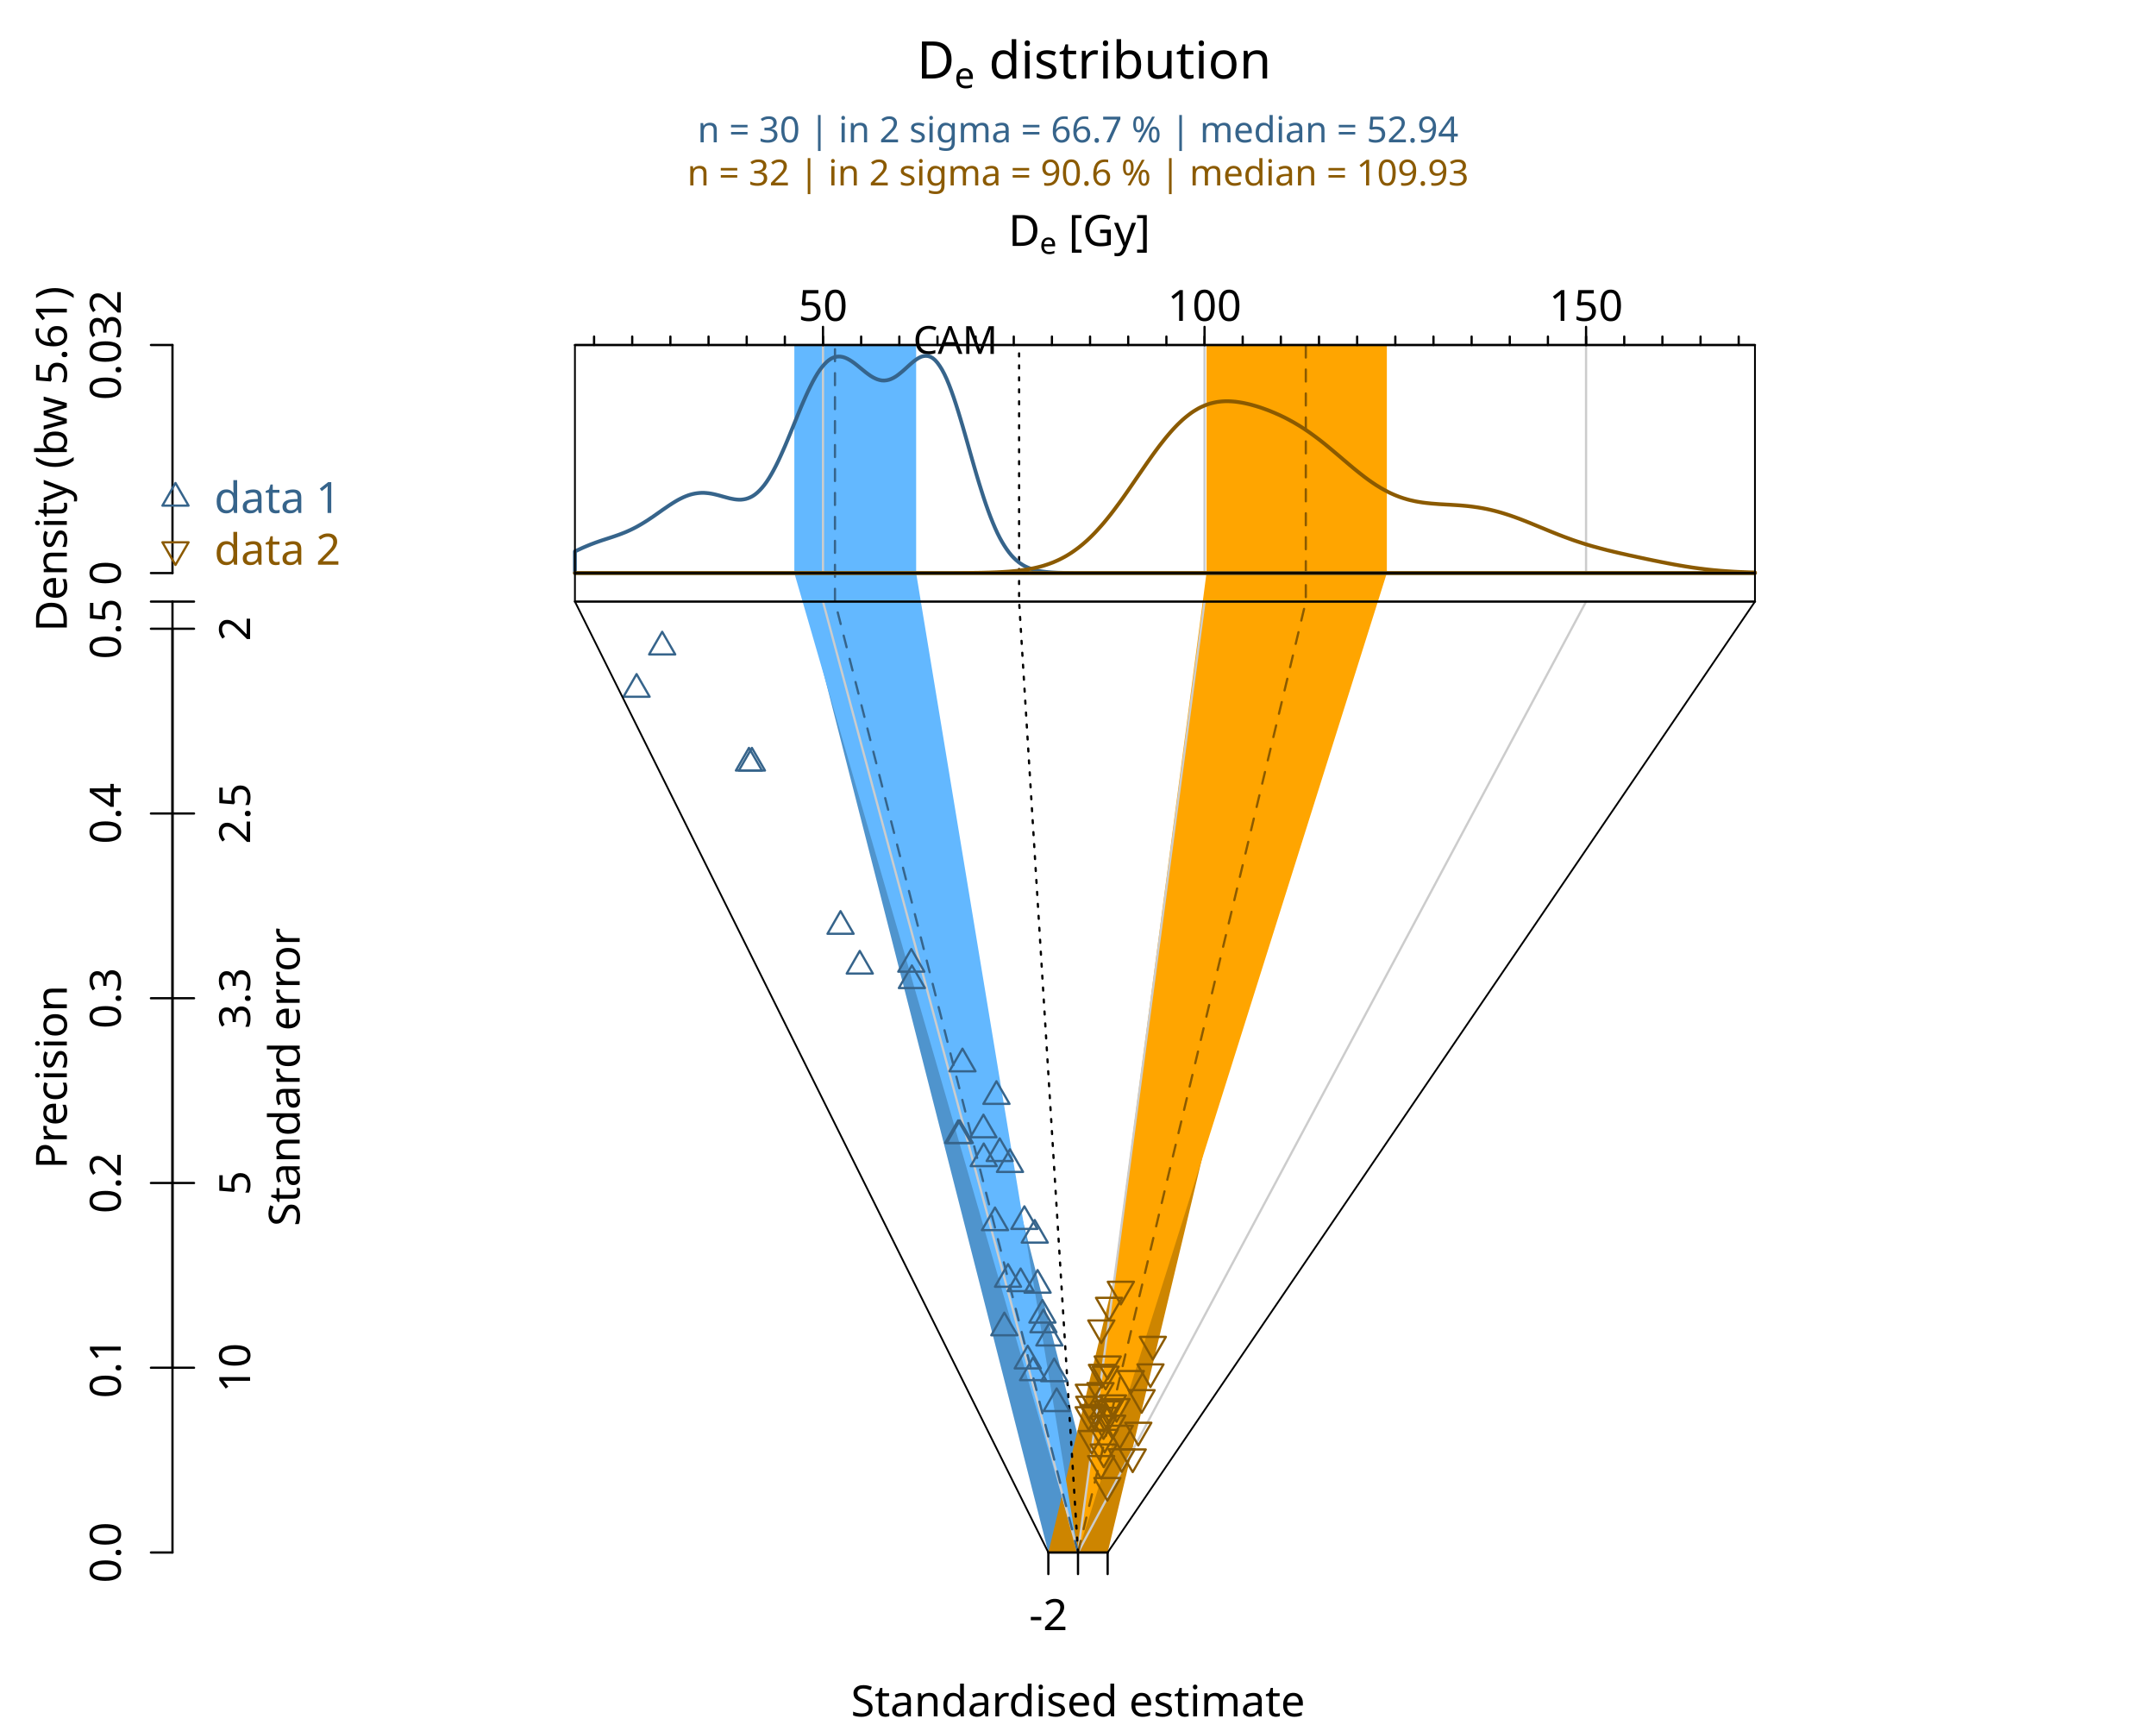
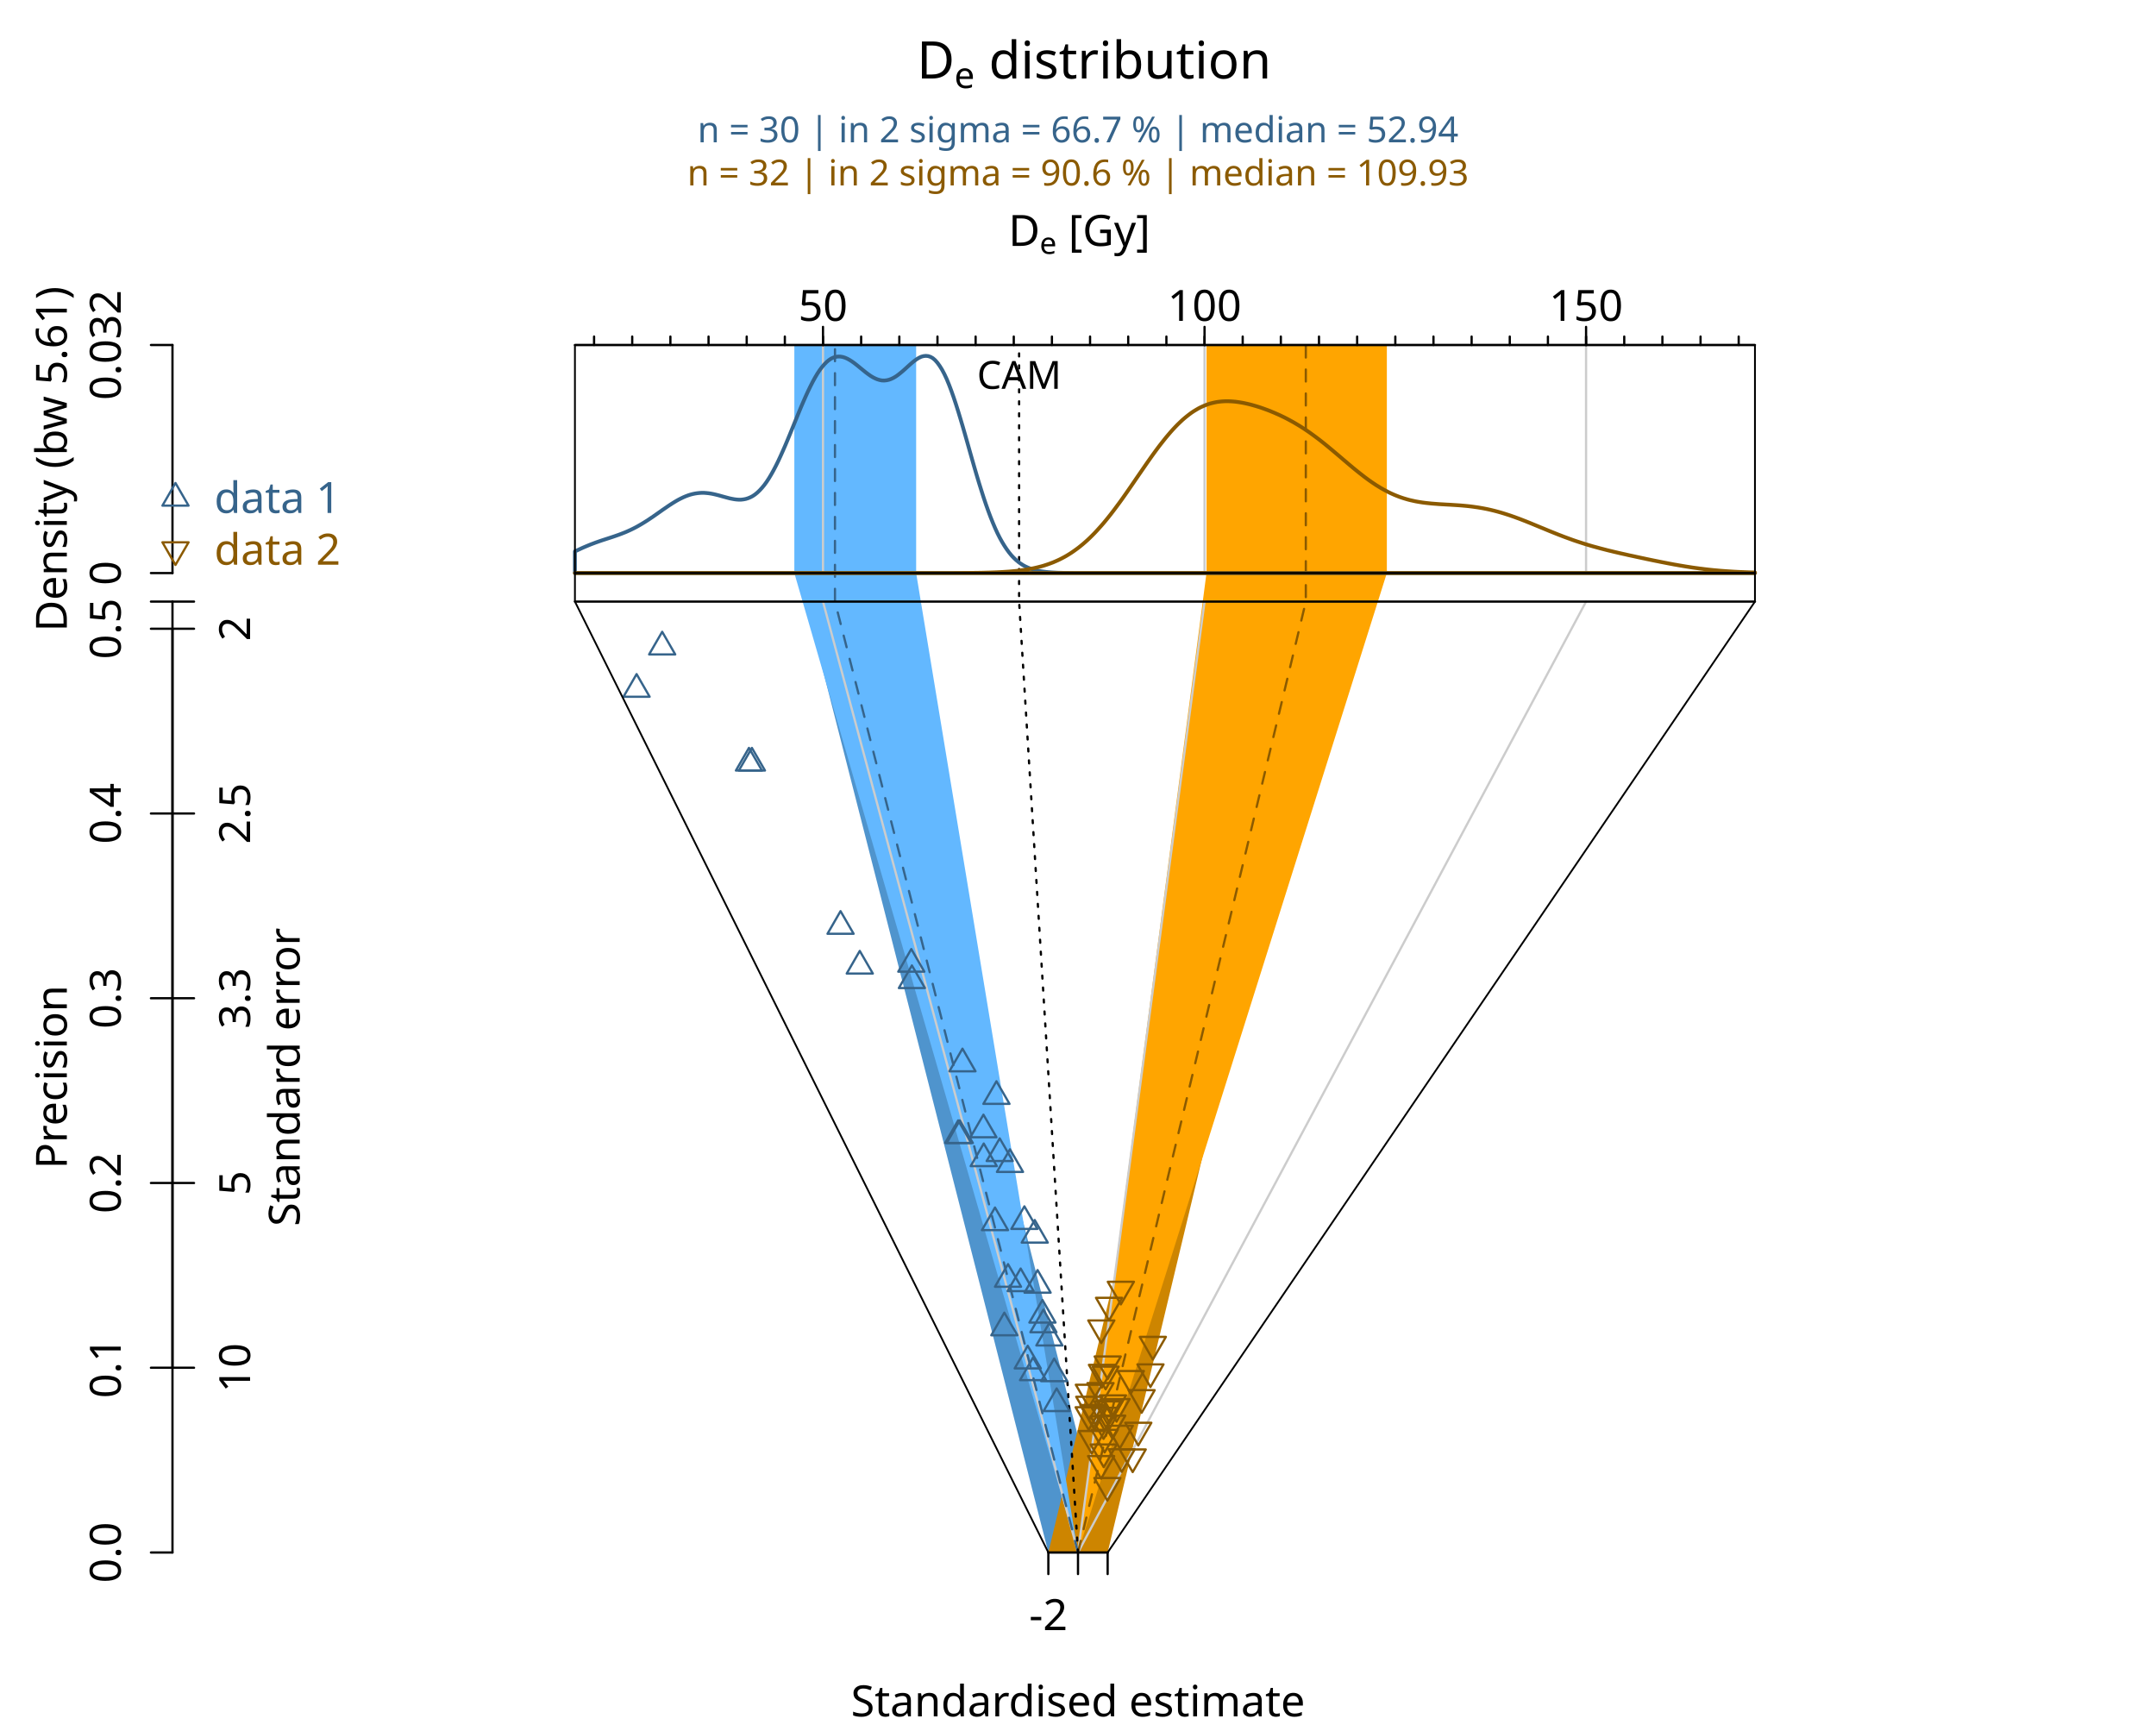
<svg xmlns="http://www.w3.org/2000/svg" class="svglite" data-engine-version="2.0" width="720.00pt" height="576.00pt" viewBox="0 0 720.00 576.00">
  <defs>
    <style type="text/css">
    .svglite line, .svglite polyline, .svglite polygon, .svglite path, .svglite rect, .svglite circle {
      fill: none;
      stroke: #000000;
      stroke-linecap: round;
      stroke-linejoin: round;
      stroke-miterlimit: 10.00;
    }
  </style>
  </defs>
  <rect width="100%" height="100%" style="stroke: none; fill: #FFFFFF;" />
  <defs>
    <clipPath id="cpMC4wMHw3MjAuMDB8MC4wMHw1NzYuMDA=">
      <rect x="0.00" y="0.00" width="720.00" height="576.00" />
    </clipPath>
  </defs>
  <g clip-path="url(#cpMC4wMHw3MjAuMDB8MC4wMHw1NzYuMDA=)">
    <text x="360.00" y="573.12" text-anchor="middle" style="font-size: 14.40px; font-family: sans;" textLength="143.30px" lengthAdjust="spacingAndGlyphs">Standardised estimate</text>
    <polygon points="350.10,518.40 369.90,518.40 292.61,216.00 272.81,216.00 " style="stroke-width: 0.75; stroke: none; fill: #4F94CD;" />
    <polygon points="350.10,518.40 369.90,518.40 442.36,216.00 422.56,216.00 " style="stroke-width: 0.75; stroke: none; fill: #CD8500;" />
    <polygon points="360.00,518.40 307.52,200.88 305.95,191.35 305.95,115.20 265.27,115.20 265.27,191.35 268.03,200.88 " style="stroke-width: 0.75; stroke: none; fill: #63B8FF;" />
    <polygon points="360.00,518.40 460.14,200.88 463.14,191.35 463.14,115.20 402.91,115.20 402.91,191.35 401.66,200.88 " style="stroke-width: 0.75; stroke: none; fill: #FFA500;" />
    <polyline points="360.00,518.40 274.84,200.88 " style="stroke-width: 0.75; stroke: #CCCCCC;" />
    <polyline points="274.84,191.35 274.84,115.20 " style="stroke-width: 0.75; stroke: #CCCCCC;" />
    <polyline points="360.00,518.40 402.26,200.88 " style="stroke-width: 0.75; stroke: #CCCCCC;" />
    <polyline points="402.26,191.35 402.26,115.20 " style="stroke-width: 0.75; stroke: #CCCCCC;" />
    <polyline points="360.00,518.40 529.67,200.88 " style="stroke-width: 0.75; stroke: #CCCCCC;" />
    <polyline points="529.67,191.35 529.67,115.20 " style="stroke-width: 0.75; stroke: #CCCCCC;" />
    <polyline points="360.00,518.40 278.84,200.88 278.84,191.35 278.84,115.20 " style="stroke-width: 0.75; stroke: #36648B; stroke-dasharray: 4.00,4.00;" />
    <polyline points="360.00,518.40 436.08,200.88 436.08,191.35 436.08,115.20 " style="stroke-width: 0.75; stroke: #8B5A00; stroke-dasharray: 4.00,4.00;" />
    <polyline points="360.00,518.40 340.33,200.88 340.33,115.20 " style="stroke-width: 0.75; stroke-dasharray: 1.00,3.00;" />
-     <text x="333.17" y="118.17" text-anchor="end" style="font-size: 12.96px; font-family: sans;" textLength="28.81px" lengthAdjust="spacingAndGlyphs">CAM</text>
+     <text x="340.37" y="129.83" text-anchor="middle" style="font-size: 12.96px; font-family: sans;" textLength="28.81px" lengthAdjust="spacingAndGlyphs">CAM</text>
    <text x="306.21" y="26.21" style="font-size: 17.28px; font-family: sans;" textLength="12.48px" lengthAdjust="spacingAndGlyphs">D</text>
    <text x="318.69" y="29.40" style="font-size: 12.10px; font-family: sans;" textLength="6.73px" lengthAdjust="spacingAndGlyphs">e</text>
    <text x="325.42" y="26.21" style="font-size: 17.28px; font-family: sans;" textLength="4.80px" lengthAdjust="spacingAndGlyphs"> </text>
    <text x="330.22" y="26.21" style="font-size: 17.28px; font-family: sans;" textLength="83.57px" lengthAdjust="spacingAndGlyphs">distribution</text>
    <line x1="57.60" y1="518.40" x2="57.60" y2="209.95" style="stroke-width: 0.75;" />
    <line x1="57.60" y1="518.40" x2="50.40" y2="518.40" style="stroke-width: 0.75;" />
    <line x1="57.60" y1="456.71" x2="50.40" y2="456.71" style="stroke-width: 0.75;" />
    <line x1="57.60" y1="395.02" x2="50.40" y2="395.02" style="stroke-width: 0.75;" />
    <line x1="57.60" y1="333.33" x2="50.40" y2="333.33" style="stroke-width: 0.75;" />
    <line x1="57.60" y1="271.64" x2="50.40" y2="271.64" style="stroke-width: 0.75;" />
    <line x1="57.60" y1="209.95" x2="50.40" y2="209.95" style="stroke-width: 0.75;" />
    <text transform="translate(40.32,518.40) rotate(-90)" text-anchor="middle" style="font-size: 14.40px; font-family: sans;" textLength="20.02px" lengthAdjust="spacingAndGlyphs">0.0</text>
    <text transform="translate(40.32,456.71) rotate(-90)" text-anchor="middle" style="font-size: 14.40px; font-family: sans;" textLength="20.02px" lengthAdjust="spacingAndGlyphs">0.1</text>
    <text transform="translate(40.32,395.02) rotate(-90)" text-anchor="middle" style="font-size: 14.40px; font-family: sans;" textLength="20.02px" lengthAdjust="spacingAndGlyphs">0.2</text>
    <text transform="translate(40.32,333.33) rotate(-90)" text-anchor="middle" style="font-size: 14.40px; font-family: sans;" textLength="20.02px" lengthAdjust="spacingAndGlyphs">0.3</text>
    <text transform="translate(40.32,271.64) rotate(-90)" text-anchor="middle" style="font-size: 14.40px; font-family: sans;" textLength="20.02px" lengthAdjust="spacingAndGlyphs">0.4</text>
    <text transform="translate(40.32,209.95) rotate(-90)" text-anchor="middle" style="font-size: 14.40px; font-family: sans;" textLength="20.02px" lengthAdjust="spacingAndGlyphs">0.5</text>
    <polyline points="57.60,209.95 57.60,200.88 " style="stroke-width: 0.75;" />
    <line x1="57.60" y1="200.88" x2="50.40" y2="200.88" style="stroke-width: 0.75;" />
    <line x1="57.60" y1="200.88" x2="64.80" y2="200.88" style="stroke-width: 0.75;" />
    <text transform="translate(22.32,359.64) rotate(-90)" text-anchor="middle" style="font-size: 14.40px; font-family: sans;" textLength="59.24px" lengthAdjust="spacingAndGlyphs">Precision</text>
    <text transform="translate(100.08,359.64) rotate(-90)" text-anchor="middle" style="font-size: 14.40px; font-family: sans;" textLength="92.85px" lengthAdjust="spacingAndGlyphs">Standard error</text>
    <line x1="57.60" y1="456.71" x2="57.60" y2="209.95" style="stroke-width: 0.75;" />
    <line x1="57.60" y1="456.71" x2="64.80" y2="456.71" style="stroke-width: 0.75;" />
    <line x1="57.60" y1="395.02" x2="64.80" y2="395.02" style="stroke-width: 0.75;" />
    <line x1="57.60" y1="333.33" x2="64.80" y2="333.33" style="stroke-width: 0.75;" />
    <line x1="57.60" y1="271.64" x2="64.80" y2="271.64" style="stroke-width: 0.75;" />
    <line x1="57.60" y1="209.95" x2="64.80" y2="209.95" style="stroke-width: 0.75;" />
    <text transform="translate(83.52,456.71) rotate(-90)" text-anchor="middle" style="font-size: 14.40px; font-family: sans;" textLength="16.02px" lengthAdjust="spacingAndGlyphs">10</text>
    <text transform="translate(83.52,395.02) rotate(-90)" text-anchor="middle" style="font-size: 14.40px; font-family: sans;" textLength="8.01px" lengthAdjust="spacingAndGlyphs">5</text>
    <text transform="translate(83.52,333.33) rotate(-90)" text-anchor="middle" style="font-size: 14.40px; font-family: sans;" textLength="20.02px" lengthAdjust="spacingAndGlyphs">3.3</text>
    <text transform="translate(83.52,271.64) rotate(-90)" text-anchor="middle" style="font-size: 14.40px; font-family: sans;" textLength="20.02px" lengthAdjust="spacingAndGlyphs">2.5</text>
    <text transform="translate(83.52,209.95) rotate(-90)" text-anchor="middle" style="font-size: 14.40px; font-family: sans;" textLength="8.01px" lengthAdjust="spacingAndGlyphs">2</text>
    <line x1="350.10" y1="518.40" x2="369.90" y2="518.40" style="stroke-width: 0.75;" />
    <line x1="350.10" y1="518.40" x2="350.10" y2="525.60" style="stroke-width: 0.75;" />
    <line x1="360.00" y1="518.40" x2="360.00" y2="525.60" style="stroke-width: 0.75;" />
    <line x1="369.90" y1="518.40" x2="369.90" y2="525.60" style="stroke-width: 0.75;" />
    <text x="350.10" y="544.32" text-anchor="middle" style="font-size: 14.40px; font-family: sans;" textLength="12.80px" lengthAdjust="spacingAndGlyphs">-2</text>
    <polyline points="198.39,115.20 198.39,112.38 " style="stroke-width: 0.75;" />
    <polyline points="211.13,115.20 211.13,112.38 " style="stroke-width: 0.75;" />
    <polyline points="223.88,115.20 223.88,112.38 " style="stroke-width: 0.75;" />
    <polyline points="236.62,115.20 236.62,112.38 " style="stroke-width: 0.75;" />
    <polyline points="249.36,115.20 249.36,112.38 " style="stroke-width: 0.75;" />
    <polyline points="262.10,115.20 262.10,112.38 " style="stroke-width: 0.75;" />
    <polyline points="274.84,115.20 274.84,112.38 " style="stroke-width: 0.75;" />
    <polyline points="287.58,115.20 287.58,112.38 " style="stroke-width: 0.75;" />
    <polyline points="300.33,115.20 300.33,112.38 " style="stroke-width: 0.75;" />
    <polyline points="313.07,115.20 313.07,112.38 " style="stroke-width: 0.75;" />
    <polyline points="325.81,115.20 325.81,112.38 " style="stroke-width: 0.75;" />
    <polyline points="338.55,115.20 338.55,112.38 " style="stroke-width: 0.75;" />
    <polyline points="351.29,115.20 351.29,112.38 " style="stroke-width: 0.75;" />
    <polyline points="364.03,115.20 364.03,112.38 " style="stroke-width: 0.75;" />
    <polyline points="376.77,115.20 376.77,112.38 " style="stroke-width: 0.75;" />
    <polyline points="389.52,115.20 389.52,112.38 " style="stroke-width: 0.75;" />
    <polyline points="402.26,115.20 402.26,112.38 " style="stroke-width: 0.75;" />
    <polyline points="415.00,115.20 415.00,112.38 " style="stroke-width: 0.75;" />
    <polyline points="427.74,115.20 427.74,112.38 " style="stroke-width: 0.75;" />
    <polyline points="440.48,115.20 440.48,112.38 " style="stroke-width: 0.75;" />
    <polyline points="453.22,115.20 453.22,112.38 " style="stroke-width: 0.75;" />
    <polyline points="465.97,115.20 465.97,112.38 " style="stroke-width: 0.75;" />
    <polyline points="478.71,115.20 478.71,112.38 " style="stroke-width: 0.75;" />
    <polyline points="491.45,115.20 491.45,112.38 " style="stroke-width: 0.75;" />
    <polyline points="504.19,115.20 504.19,112.38 " style="stroke-width: 0.75;" />
    <polyline points="516.93,115.20 516.93,112.38 " style="stroke-width: 0.75;" />
    <polyline points="529.67,115.20 529.67,112.38 " style="stroke-width: 0.75;" />
    <polyline points="542.42,115.20 542.42,112.38 " style="stroke-width: 0.75;" />
    <polyline points="555.16,115.20 555.16,112.38 " style="stroke-width: 0.75;" />
    <polyline points="567.90,115.20 567.90,112.38 " style="stroke-width: 0.75;" />
    <polyline points="580.64,115.20 580.64,112.38 " style="stroke-width: 0.75;" />
    <polyline points="274.84,115.20 274.84,109.15 " style="stroke-width: 0.75;" />
    <polyline points="402.26,115.20 402.26,109.15 " style="stroke-width: 0.75;" />
    <polyline points="529.67,115.20 529.67,109.15 " style="stroke-width: 0.75;" />
    <polyline points="192.00,200.88 586.07,200.88 " style="stroke-width: 0.75;" />
    <polyline points="192.00,115.20 586.07,115.20 " style="stroke-width: 0.75;" />
    <text x="274.84" y="107.14" text-anchor="middle" style="font-size: 14.40px; font-family: sans;" textLength="16.02px" lengthAdjust="spacingAndGlyphs">50</text>
    <text x="402.26" y="107.14" text-anchor="middle" style="font-size: 14.40px; font-family: sans;" textLength="24.03px" lengthAdjust="spacingAndGlyphs">100</text>
    <text x="529.67" y="107.14" text-anchor="middle" style="font-size: 14.40px; font-family: sans;" textLength="24.03px" lengthAdjust="spacingAndGlyphs">150</text>
    <text x="336.79" y="82.11" style="font-size: 14.40px; font-family: sans;" textLength="10.40px" lengthAdjust="spacingAndGlyphs">D</text>
    <text x="347.19" y="84.78" style="font-size: 10.08px; font-family: sans;" textLength="5.61px" lengthAdjust="spacingAndGlyphs">e</text>
    <text x="352.80" y="82.11" style="font-size: 14.40px; font-family: sans;" textLength="4.00px" lengthAdjust="spacingAndGlyphs"> </text>
    <text x="356.80" y="82.11" style="font-size: 14.40px; font-family: sans;" textLength="26.41px" lengthAdjust="spacingAndGlyphs">[Gy]</text>
    <polygon points="212.59,225.09 216.95,232.65 208.22,232.65 " style="stroke-width: 0.75; stroke: #36648B; fill: none;" />
    <polygon points="221.14,210.96 225.50,218.52 216.77,218.52 " style="stroke-width: 0.75; stroke: #36648B; fill: none;" />
    <polygon points="250.11,249.73 254.47,257.29 245.75,257.29 " style="stroke-width: 0.75; stroke: #36648B; fill: none;" />
    <polygon points="251.10,249.73 255.47,257.29 246.74,257.29 " style="stroke-width: 0.75; stroke: #36648B; fill: none;" />
    <polygon points="280.70,304.24 285.07,311.80 276.34,311.80 " style="stroke-width: 0.75; stroke: #36648B; fill: none;" />
    <polygon points="287.12,317.52 291.49,325.08 282.76,325.08 " style="stroke-width: 0.75; stroke: #36648B; fill: none;" />
    <polygon points="335.40,438.31 339.77,445.87 331.04,445.87 " style="stroke-width: 0.75; stroke: #36648B; fill: none;" />
    <polygon points="304.53,322.37 308.89,329.93 300.17,329.93 " style="stroke-width: 0.75; stroke: #36648B; fill: none;" />
    <polygon points="319.98,374.11 324.34,381.67 315.62,381.67 " style="stroke-width: 0.75; stroke: #36648B; fill: none;" />
    <polygon points="320.53,374.11 324.89,381.67 316.17,381.67 " style="stroke-width: 0.75; stroke: #36648B; fill: none;" />
    <polygon points="304.33,316.90 308.69,324.46 299.97,324.46 " style="stroke-width: 0.75; stroke: #36648B; fill: none;" />
    <polygon points="343.21,449.37 347.58,456.93 338.85,456.93 " style="stroke-width: 0.75; stroke: #36648B; fill: none;" />
    <polygon points="336.63,422.10 340.99,429.66 332.27,429.66 " style="stroke-width: 0.75; stroke: #36648B; fill: none;" />
    <polygon points="332.28,403.20 336.64,410.76 327.91,410.76 " style="stroke-width: 0.75; stroke: #36648B; fill: none;" />
    <polygon points="344.99,453.29 349.35,460.85 340.63,460.85 " style="stroke-width: 0.75; stroke: #36648B; fill: none;" />
    <polygon points="328.52,381.83 332.89,389.38 324.16,389.38 " style="stroke-width: 0.75; stroke: #36648B; fill: none;" />
    <polygon points="321.42,350.16 325.78,357.72 317.05,357.72 " style="stroke-width: 0.75; stroke: #36648B; fill: none;" />
    <polygon points="328.42,372.20 332.78,379.75 324.05,379.75 " style="stroke-width: 0.75; stroke: #36648B; fill: none;" />
    <polygon points="340.85,423.57 345.21,431.12 336.48,431.12 " style="stroke-width: 0.75; stroke: #36648B; fill: none;" />
    <polygon points="333.86,380.12 338.22,387.68 329.49,387.68 " style="stroke-width: 0.75; stroke: #36648B; fill: none;" />
    <polygon points="332.77,361.04 337.13,368.60 328.40,368.60 " style="stroke-width: 0.75; stroke: #36648B; fill: none;" />
    <polygon points="337.29,383.76 341.65,391.32 332.92,391.32 " style="stroke-width: 0.75; stroke: #36648B; fill: none;" />
    <polygon points="342.10,402.81 346.46,410.36 337.73,410.36 " style="stroke-width: 0.75; stroke: #36648B; fill: none;" />
    <polygon points="348.45,437.30 352.81,444.85 344.09,444.85 " style="stroke-width: 0.75; stroke: #36648B; fill: none;" />
    <polygon points="346.50,424.09 350.87,431.64 342.14,431.64 " style="stroke-width: 0.75; stroke: #36648B; fill: none;" />
    <polygon points="348.13,434.07 352.49,441.63 343.76,441.63 " style="stroke-width: 0.75; stroke: #36648B; fill: none;" />
    <polygon points="352.87,463.61 357.24,471.17 348.51,471.17 " style="stroke-width: 0.75; stroke: #36648B; fill: none;" />
    <polygon points="345.55,407.37 349.91,414.92 341.19,414.92 " style="stroke-width: 0.75; stroke: #36648B; fill: none;" />
    <polygon points="350.44,441.71 354.81,449.27 346.08,449.27 " style="stroke-width: 0.75; stroke: #36648B; fill: none;" />
    <polygon points="352.05,453.64 356.42,461.20 347.69,461.20 " style="stroke-width: 0.75; stroke: #36648B; fill: none;" />
    <polygon points="363.64,469.94 368.00,462.38 359.27,462.38 " style="stroke-width: 0.75; stroke: #8B5A00; fill: none;" />
    <polygon points="363.77,473.96 368.13,466.40 359.40,466.40 " style="stroke-width: 0.75; stroke: #8B5A00; fill: none;" />
    <polygon points="363.57,477.46 367.93,469.90 359.20,469.90 " style="stroke-width: 0.75; stroke: #8B5A00; fill: none;" />
    <polygon points="367.78,448.47 372.15,440.91 363.42,440.91 " style="stroke-width: 0.75; stroke: #8B5A00; fill: none;" />
    <polygon points="365.15,476.73 369.51,469.17 360.78,469.17 " style="stroke-width: 0.75; stroke: #8B5A00; fill: none;" />
    <polygon points="365.53,477.32 369.90,469.76 361.17,469.76 " style="stroke-width: 0.75; stroke: #8B5A00; fill: none;" />
    <polygon points="364.60,485.38 368.96,477.83 360.24,477.83 " style="stroke-width: 0.75; stroke: #8B5A00; fill: none;" />
    <polygon points="370.37,440.91 374.73,433.35 366.01,433.35 " style="stroke-width: 0.75; stroke: #8B5A00; fill: none;" />
    <polygon points="368.00,463.29 372.37,455.74 363.64,455.74 " style="stroke-width: 0.75; stroke: #8B5A00; fill: none;" />
    <polygon points="367.52,469.39 371.88,461.83 363.15,461.83 " style="stroke-width: 0.75; stroke: #8B5A00; fill: none;" />
    <polygon points="369.22,463.90 373.58,456.34 364.86,456.34 " style="stroke-width: 0.75; stroke: #8B5A00; fill: none;" />
    <polygon points="369.92,460.50 374.28,452.94 365.55,452.94 " style="stroke-width: 0.75; stroke: #8B5A00; fill: none;" />
    <polygon points="374.31,435.56 378.68,428.00 369.95,428.00 " style="stroke-width: 0.75; stroke: #8B5A00; fill: none;" />
    <polygon points="368.93,477.63 373.30,470.08 364.57,470.08 " style="stroke-width: 0.75; stroke: #8B5A00; fill: none;" />
    <polygon points="368.53,480.46 372.89,472.90 364.17,472.90 " style="stroke-width: 0.75; stroke: #8B5A00; fill: none;" />
    <polygon points="369.85,475.51 374.22,467.95 365.49,467.95 " style="stroke-width: 0.75; stroke: #8B5A00; fill: none;" />
    <polygon points="370.61,475.21 374.98,467.66 366.25,467.66 " style="stroke-width: 0.75; stroke: #8B5A00; fill: none;" />
    <polygon points="368.90,484.98 373.27,477.43 364.54,477.43 " style="stroke-width: 0.75; stroke: #8B5A00; fill: none;" />
    <polygon points="371.68,473.49 376.04,465.93 367.32,465.93 " style="stroke-width: 0.75; stroke: #8B5A00; fill: none;" />
    <polygon points="368.58,489.90 372.95,482.34 364.22,482.34 " style="stroke-width: 0.75; stroke: #8B5A00; fill: none;" />
    <polygon points="367.72,493.76 372.08,486.20 363.36,486.20 " style="stroke-width: 0.75; stroke: #8B5A00; fill: none;" />
    <polygon points="372.89,474.72 377.25,467.16 368.52,467.16 " style="stroke-width: 0.75; stroke: #8B5A00; fill: none;" />
    <polygon points="371.43,480.26 375.79,472.70 367.06,472.70 " style="stroke-width: 0.75; stroke: #8B5A00; fill: none;" />
    <polygon points="377.64,465.36 382.00,457.80 373.27,457.80 " style="stroke-width: 0.75; stroke: #8B5A00; fill: none;" />
    <polygon points="373.96,483.63 378.32,476.07 369.59,476.07 " style="stroke-width: 0.75; stroke: #8B5A00; fill: none;" />
    <polygon points="384.99,453.96 389.35,446.40 380.63,446.40 " style="stroke-width: 0.75; stroke: #8B5A00; fill: none;" />
    <polygon points="384.20,463.14 388.56,455.58 379.83,455.58 " style="stroke-width: 0.75; stroke: #8B5A00; fill: none;" />
    <polygon points="381.25,471.75 385.61,464.19 376.89,464.19 " style="stroke-width: 0.75; stroke: #8B5A00; fill: none;" />
    <polygon points="369.81,501.09 374.17,493.53 365.45,493.53 " style="stroke-width: 0.75; stroke: #8B5A00; fill: none;" />
    <polygon points="374.61,491.48 378.97,483.93 370.24,483.93 " style="stroke-width: 0.75; stroke: #8B5A00; fill: none;" />
    <polygon points="380.13,482.64 384.50,475.08 375.77,475.08 " style="stroke-width: 0.75; stroke: #8B5A00; fill: none;" />
    <polygon points="378.26,491.55 382.63,483.99 373.90,483.99 " style="stroke-width: 0.75; stroke: #8B5A00; fill: none;" />
    <polygon points="192.00,191.35 192.00,184.13 192.77,183.76 193.54,183.40 194.31,183.04 195.08,182.70 195.86,182.37 196.63,182.05 197.40,181.74 198.17,181.45 198.94,181.16 199.71,180.89 200.48,180.62 201.25,180.36 202.03,180.11 202.80,179.86 203.57,179.61 204.34,179.36 205.11,179.10 205.88,178.83 206.65,178.56 207.42,178.27 208.19,177.97 208.97,177.66 209.74,177.32 210.51,176.97 211.28,176.60 212.05,176.21 212.82,175.80 213.59,175.36 214.36,174.91 215.13,174.44 215.91,173.95 216.68,173.45 217.45,172.93 218.22,172.41 218.99,171.87 219.76,171.33 220.53,170.79 221.30,170.24 222.08,169.71 222.85,169.18 223.62,168.66 224.39,168.16 225.16,167.68 225.93,167.22 226.70,166.79 227.47,166.40 228.24,166.03 229.02,165.70 229.79,165.41 230.56,165.16 231.33,164.96 232.10,164.80 232.87,164.68 233.64,164.60 234.41,164.56 235.19,164.57 235.96,164.63 236.73,164.71 237.50,164.83 238.27,164.98 239.04,165.16 239.81,165.35 240.58,165.56 241.35,165.78 242.13,165.99 242.90,166.20 243.67,166.40 244.44,166.56 245.21,166.70 245.98,166.80 246.75,166.85 247.52,166.84 248.30,166.75 249.07,166.60 249.84,166.36 250.61,166.04 251.38,165.63 252.15,165.11 252.92,164.48 253.69,163.74 254.46,162.90 255.24,161.96 256.01,160.90 256.78,159.72 257.55,158.43 258.32,157.05 259.09,155.58 259.86,154.02 260.63,152.37 261.40,150.65 262.18,148.87 262.95,147.05 263.72,145.19 264.49,143.30 265.26,141.40 266.03,139.51 266.80,137.63 267.57,135.78 268.35,133.97 269.12,132.22 269.89,130.55 270.66,128.96 271.43,127.45 272.20,126.05 272.97,124.75 273.74,123.59 274.51,122.56 275.29,121.65 276.06,120.87 276.83,120.23 277.60,119.72 278.37,119.37 279.14,119.15 279.91,119.05 280.68,119.07 281.46,119.20 282.23,119.45 283.00,119.79 283.77,120.22 284.54,120.71 285.31,121.26 286.08,121.86 286.85,122.49 287.62,123.12 288.40,123.75 289.17,124.37 289.94,124.95 290.71,125.49 291.48,125.96 292.25,126.35 293.02,126.67 293.79,126.90 294.57,127.05 295.34,127.06 296.11,126.98 296.88,126.80 297.65,126.52 298.42,126.15 299.19,125.69 299.96,125.14 300.73,124.53 301.51,123.88 302.28,123.19 303.05,122.49 303.82,121.79 304.59,121.12 305.36,120.50 306.13,119.94 306.90,119.47 307.67,119.11 308.45,118.90 309.22,118.83 309.99,118.91 310.76,119.17 311.53,119.61 312.30,120.27 313.07,121.15 313.84,122.22 314.62,123.48 315.39,124.94 316.16,126.59 316.93,128.46 317.70,130.49 318.47,132.67 319.24,134.99 320.01,137.42 320.78,139.96 321.56,142.59 322.33,145.26 323.10,147.97 323.87,150.69 324.64,153.41 325.41,156.09 326.18,158.72 326.95,161.28 327.73,163.77 328.50,166.18 329.27,168.47 330.04,170.63 330.81,172.68 331.58,174.60 332.35,176.40 333.12,178.08 333.89,179.60 334.67,181.00 335.44,182.27 336.21,183.43 336.98,184.48 337.75,185.42 338.52,186.24 339.29,186.97 340.06,187.62 340.84,188.19 341.61,188.69 342.38,189.11 343.15,189.47 343.92,189.79 344.69,190.06 345.46,190.29 346.23,190.48 347.00,190.64 347.78,190.77 348.55,190.88 349.32,190.98 350.09,191.05 350.86,191.11 351.63,191.16 352.40,191.20 353.17,191.24 353.94,191.26 354.72,191.28 355.49,191.30 356.26,191.31 357.03,191.32 357.80,191.33 358.57,191.34 359.34,191.34 360.11,191.34 360.89,191.35 361.66,191.35 362.43,191.35 363.20,191.35 363.97,191.35 364.74,191.35 365.51,191.35 366.28,191.35 367.05,191.35 367.83,191.35 368.60,191.35 369.37,191.35 370.14,191.35 370.91,191.35 371.68,191.35 372.45,191.35 373.22,191.35 374.00,191.35 374.77,191.35 375.54,191.35 376.31,191.35 377.08,191.35 377.85,191.35 378.62,191.35 379.39,191.35 380.16,191.35 380.94,191.35 381.71,191.35 382.48,191.35 383.25,191.35 384.02,191.35 384.79,191.35 385.56,191.35 386.33,191.35 387.10,191.35 387.88,191.35 388.65,191.35 389.42,191.35 390.19,191.35 390.96,191.35 391.73,191.35 392.50,191.35 393.27,191.35 394.05,191.35 394.82,191.35 395.59,191.35 396.36,191.35 397.13,191.35 397.90,191.35 398.67,191.35 399.44,191.35 400.21,191.35 400.99,191.35 401.76,191.35 402.53,191.35 403.30,191.35 404.07,191.35 404.84,191.35 405.61,191.35 406.38,191.35 407.16,191.35 407.93,191.35 408.70,191.35 409.47,191.35 410.24,191.35 411.01,191.35 411.78,191.35 412.55,191.35 413.32,191.35 414.10,191.35 414.87,191.35 415.64,191.35 416.41,191.35 417.18,191.35 417.95,191.35 418.72,191.35 419.49,191.35 420.27,191.35 421.04,191.35 421.81,191.35 422.58,191.35 423.35,191.35 424.12,191.35 424.89,191.35 425.66,191.35 426.43,191.35 427.21,191.35 427.98,191.35 428.75,191.35 429.52,191.35 430.29,191.35 431.06,191.35 431.83,191.35 432.60,191.35 433.37,191.35 434.15,191.35 434.92,191.35 435.69,191.35 436.46,191.35 437.23,191.35 438.00,191.35 438.77,191.35 439.54,191.35 440.32,191.35 441.09,191.35 441.86,191.35 442.63,191.35 443.40,191.35 444.17,191.35 444.94,191.35 445.71,191.35 446.48,191.35 447.26,191.35 448.03,191.35 448.80,191.35 449.57,191.35 450.34,191.35 451.11,191.35 451.88,191.35 452.65,191.35 453.43,191.35 454.20,191.35 454.97,191.35 455.74,191.35 456.51,191.35 457.28,191.35 458.05,191.35 458.82,191.35 459.59,191.35 460.37,191.35 461.14,191.35 461.91,191.35 462.68,191.35 463.45,191.35 464.22,191.35 464.99,191.35 465.76,191.35 466.54,191.35 467.31,191.35 468.08,191.35 468.85,191.35 469.62,191.35 470.39,191.35 471.16,191.35 471.93,191.35 472.70,191.35 473.48,191.35 474.25,191.35 475.02,191.35 475.79,191.35 476.56,191.35 477.33,191.35 478.10,191.35 478.87,191.35 479.64,191.35 480.42,191.35 481.19,191.35 481.96,191.35 482.73,191.35 483.50,191.35 484.27,191.35 485.04,191.35 485.81,191.35 486.59,191.35 487.36,191.35 488.13,191.35 488.90,191.35 489.67,191.35 490.44,191.35 491.21,191.35 491.98,191.35 492.75,191.35 493.53,191.35 494.30,191.35 495.07,191.35 495.84,191.35 496.61,191.35 497.38,191.35 498.15,191.35 498.92,191.35 499.70,191.35 500.47,191.35 501.24,191.35 502.01,191.35 502.78,191.35 503.55,191.35 504.32,191.35 505.09,191.35 505.86,191.35 506.64,191.35 507.41,191.35 508.18,191.35 508.95,191.35 509.72,191.35 510.49,191.35 511.26,191.35 512.03,191.35 512.80,191.35 513.58,191.35 514.35,191.35 515.12,191.35 515.89,191.35 516.66,191.35 517.43,191.35 518.20,191.35 518.97,191.35 519.75,191.35 520.52,191.35 521.29,191.35 522.06,191.35 522.83,191.35 523.60,191.35 524.37,191.35 525.14,191.35 525.91,191.35 526.69,191.35 527.46,191.35 528.23,191.35 529.00,191.35 529.77,191.35 530.54,191.35 531.31,191.35 532.08,191.35 532.86,191.35 533.63,191.35 534.40,191.35 535.17,191.35 535.94,191.35 536.71,191.35 537.48,191.35 538.25,191.35 539.02,191.35 539.80,191.35 540.57,191.35 541.34,191.35 542.11,191.35 542.88,191.35 543.65,191.35 544.42,191.35 545.19,191.35 545.97,191.35 546.74,191.35 547.51,191.35 548.28,191.35 549.05,191.35 549.82,191.35 550.59,191.35 551.36,191.35 552.13,191.35 552.91,191.35 553.68,191.35 554.45,191.35 555.22,191.35 555.99,191.35 556.76,191.35 557.53,191.35 558.30,191.35 559.07,191.35 559.85,191.35 560.62,191.35 561.39,191.35 562.16,191.35 562.93,191.35 563.70,191.35 564.47,191.35 565.24,191.35 566.02,191.35 566.79,191.35 567.56,191.35 568.33,191.35 569.10,191.35 569.87,191.35 570.64,191.35 571.41,191.35 572.18,191.35 572.96,191.35 573.73,191.35 574.50,191.35 575.27,191.35 576.04,191.35 576.81,191.35 577.58,191.35 578.35,191.35 579.13,191.35 579.90,191.35 580.67,191.35 581.44,191.35 582.21,191.35 582.98,191.35 583.75,191.35 584.52,191.35 585.29,191.35 586.07,191.35 586.07,191.35 " style="stroke-width: 1.27; stroke: #36648B; fill: none;" />
    <polygon points="192.00,191.35 192.00,191.35 192.77,191.35 193.54,191.35 194.31,191.35 195.08,191.35 195.86,191.35 196.63,191.35 197.40,191.35 198.17,191.35 198.94,191.35 199.71,191.35 200.48,191.35 201.25,191.35 202.03,191.35 202.80,191.35 203.57,191.35 204.34,191.35 205.11,191.35 205.88,191.35 206.65,191.35 207.42,191.35 208.19,191.35 208.97,191.35 209.74,191.35 210.51,191.35 211.28,191.35 212.05,191.35 212.82,191.35 213.59,191.35 214.36,191.35 215.13,191.35 215.91,191.35 216.68,191.35 217.45,191.35 218.22,191.35 218.99,191.35 219.76,191.35 220.53,191.35 221.30,191.35 222.08,191.35 222.85,191.35 223.62,191.35 224.39,191.35 225.16,191.35 225.93,191.35 226.70,191.35 227.47,191.35 228.24,191.35 229.02,191.35 229.79,191.35 230.56,191.35 231.33,191.35 232.10,191.35 232.87,191.35 233.64,191.35 234.41,191.35 235.19,191.35 235.96,191.35 236.73,191.35 237.50,191.35 238.27,191.35 239.04,191.35 239.81,191.35 240.58,191.35 241.35,191.35 242.13,191.35 242.90,191.35 243.67,191.35 244.44,191.35 245.21,191.35 245.98,191.35 246.75,191.35 247.52,191.35 248.30,191.35 249.07,191.35 249.84,191.35 250.61,191.35 251.38,191.35 252.15,191.35 252.92,191.35 253.69,191.35 254.46,191.35 255.24,191.35 256.01,191.35 256.78,191.35 257.55,191.35 258.32,191.35 259.09,191.35 259.86,191.35 260.63,191.35 261.40,191.35 262.18,191.35 262.95,191.35 263.72,191.35 264.49,191.35 265.26,191.35 266.03,191.35 266.80,191.35 267.57,191.35 268.35,191.35 269.12,191.35 269.89,191.35 270.66,191.35 271.43,191.35 272.20,191.35 272.97,191.35 273.74,191.35 274.51,191.35 275.29,191.35 276.06,191.35 276.83,191.35 277.60,191.35 278.37,191.35 279.14,191.35 279.91,191.35 280.68,191.35 281.46,191.35 282.23,191.35 283.00,191.35 283.77,191.35 284.54,191.35 285.31,191.35 286.08,191.35 286.85,191.35 287.62,191.35 288.40,191.35 289.17,191.35 289.94,191.35 290.71,191.35 291.48,191.35 292.25,191.35 293.02,191.35 293.79,191.35 294.57,191.35 295.34,191.35 296.11,191.35 296.88,191.35 297.65,191.35 298.42,191.35 299.19,191.35 299.96,191.35 300.73,191.35 301.51,191.35 302.28,191.35 303.05,191.35 303.82,191.35 304.59,191.35 305.36,191.35 306.13,191.35 306.90,191.35 307.67,191.35 308.45,191.35 309.22,191.35 309.99,191.35 310.76,191.35 311.53,191.35 312.30,191.35 313.07,191.35 313.84,191.35 314.62,191.35 315.39,191.34 316.16,191.34 316.93,191.34 317.70,191.34 318.47,191.34 319.24,191.33 320.01,191.33 320.78,191.33 321.56,191.32 322.33,191.31 323.10,191.31 323.87,191.30 324.64,191.29 325.41,191.28 326.18,191.27 326.95,191.26 327.73,191.25 328.50,191.23 329.27,191.21 330.04,191.19 330.81,191.17 331.58,191.14 332.35,191.11 333.12,191.08 333.89,191.04 334.67,191.00 335.44,190.95 336.21,190.90 336.98,190.85 337.75,190.78 338.52,190.71 339.29,190.64 340.06,190.55 340.84,190.45 341.61,190.35 342.38,190.24 343.15,190.11 343.92,189.98 344.69,189.83 345.46,189.67 346.23,189.49 347.00,189.30 347.78,189.10 348.55,188.88 349.32,188.63 350.09,188.37 350.86,188.09 351.63,187.80 352.40,187.47 353.17,187.13 353.94,186.77 354.72,186.37 355.49,185.96 356.26,185.52 357.03,185.05 357.80,184.56 358.57,184.03 359.34,183.48 360.11,182.91 360.89,182.29 361.66,181.66 362.43,180.99 363.20,180.30 363.97,179.57 364.74,178.81 365.51,178.03 366.28,177.21 367.05,176.36 367.83,175.49 368.60,174.60 369.37,173.67 370.14,172.72 370.91,171.75 371.68,170.75 372.45,169.73 373.22,168.69 374.00,167.64 374.77,166.57 375.54,165.48 376.31,164.38 377.08,163.27 377.85,162.15 378.62,161.03 379.39,159.90 380.16,158.78 380.94,157.65 381.71,156.53 382.48,155.41 383.25,154.30 384.02,153.21 384.79,152.12 385.56,151.06 386.33,150.01 387.10,148.98 387.88,147.98 388.65,147.00 389.42,146.04 390.19,145.13 390.96,144.23 391.73,143.37 392.50,142.55 393.27,141.76 394.05,141.01 394.82,140.28 395.59,139.61 396.36,138.98 397.13,138.38 397.90,137.81 398.67,137.30 399.44,136.83 400.21,136.38 400.99,135.98 401.76,135.63 402.53,135.31 403.30,135.02 404.07,134.77 404.84,134.57 405.61,134.39 406.38,134.24 407.16,134.13 407.93,134.05 408.70,134.00 409.47,133.97 410.24,133.98 411.01,134.01 411.78,134.06 412.55,134.13 413.32,134.23 414.10,134.35 414.87,134.48 415.64,134.63 416.41,134.80 417.18,134.98 417.95,135.18 418.72,135.40 419.49,135.62 420.27,135.86 421.04,136.11 421.81,136.38 422.58,136.66 423.35,136.94 424.12,137.24 424.89,137.56 425.66,137.88 426.43,138.22 427.21,138.56 427.98,138.93 428.75,139.30 429.52,139.69 430.29,140.09 431.06,140.51 431.83,140.93 432.60,141.38 433.37,141.84 434.15,142.31 434.92,142.80 435.69,143.30 436.46,143.82 437.23,144.35 438.00,144.90 438.77,145.46 439.54,146.03 440.32,146.62 441.09,147.21 441.86,147.82 442.63,148.44 443.40,149.07 444.17,149.71 444.94,150.35 445.71,151.00 446.48,151.65 447.26,152.31 448.03,152.97 448.80,153.63 449.57,154.28 450.34,154.94 451.11,155.58 451.88,156.23 452.65,156.86 453.43,157.49 454.20,158.10 454.97,158.70 455.74,159.30 456.51,159.87 457.28,160.43 458.05,160.97 458.82,161.49 459.59,162.00 460.37,162.48 461.14,162.95 461.91,163.39 462.68,163.81 463.45,164.21 464.22,164.60 464.99,164.95 465.76,165.29 466.54,165.60 467.31,165.90 468.08,166.17 468.85,166.42 469.62,166.65 470.39,166.87 471.16,167.06 471.93,167.23 472.70,167.40 473.48,167.54 474.25,167.67 475.02,167.79 475.79,167.89 476.56,167.98 477.33,168.06 478.10,168.14 478.87,168.20 479.64,168.26 480.42,168.32 481.19,168.37 481.96,168.41 482.73,168.46 483.50,168.50 484.27,168.54 485.04,168.59 485.81,168.64 486.59,168.69 487.36,168.74 488.13,168.80 488.90,168.87 489.67,168.94 490.44,169.02 491.21,169.11 491.98,169.21 492.75,169.32 493.53,169.43 494.30,169.56 495.07,169.69 495.84,169.84 496.61,169.99 497.38,170.16 498.15,170.34 498.92,170.53 499.70,170.73 500.47,170.94 501.24,171.16 502.01,171.39 502.78,171.63 503.55,171.88 504.32,172.13 505.09,172.40 505.86,172.67 506.64,172.96 507.41,173.24 508.18,173.54 508.95,173.84 509.72,174.14 510.49,174.45 511.26,174.76 512.03,175.08 512.80,175.40 513.58,175.72 514.35,176.04 515.12,176.35 515.89,176.67 516.66,176.99 517.43,177.31 518.20,177.62 518.97,177.93 519.75,178.24 520.52,178.55 521.29,178.84 522.06,179.14 522.83,179.43 523.60,179.71 524.37,179.99 525.14,180.27 525.91,180.54 526.69,180.80 527.46,181.05 528.23,181.30 529.00,181.55 529.77,181.79 530.54,182.02 531.31,182.25 532.08,182.47 532.86,182.68 533.63,182.89 534.40,183.10 535.17,183.30 535.94,183.50 536.71,183.70 537.48,183.89 538.25,184.07 539.02,184.26 539.80,184.44 540.57,184.62 541.34,184.80 542.11,184.97 542.88,185.14 543.65,185.32 544.42,185.49 545.19,185.65 545.97,185.82 546.74,185.99 547.51,186.15 548.28,186.32 549.05,186.48 549.82,186.65 550.59,186.81 551.36,186.97 552.13,187.13 552.91,187.29 553.68,187.44 554.45,187.60 555.22,187.75 555.99,187.90 556.76,188.05 557.53,188.20 558.30,188.34 559.07,188.49 559.85,188.62 560.62,188.76 561.39,188.89 562.16,189.02 562.93,189.15 563.70,189.27 564.47,189.39 565.24,189.51 566.02,189.62 566.79,189.72 567.56,189.83 568.33,189.92 569.10,190.02 569.87,190.11 570.64,190.20 571.41,190.28 572.18,190.36 572.96,190.43 573.73,190.50 574.50,190.57 575.27,190.63 576.04,190.69 576.81,190.74 577.58,190.79 578.35,190.84 579.13,190.89 579.90,190.93 580.67,190.97 581.44,191.00 582.21,191.03 582.98,191.06 583.75,191.09 584.52,191.12 585.29,191.14 586.07,191.16 586.07,191.35 " style="stroke-width: 1.27; stroke: #8B5A00; fill: none;" />
    <line x1="57.60" y1="191.35" x2="57.60" y2="115.20" style="stroke-width: 0.75;" />
    <line x1="57.60" y1="191.35" x2="50.40" y2="191.35" style="stroke-width: 0.75;" />
    <line x1="57.60" y1="115.20" x2="50.40" y2="115.20" style="stroke-width: 0.75;" />
    <text transform="translate(40.32,191.35) rotate(-90)" text-anchor="middle" style="font-size: 14.40px; font-family: sans;" textLength="8.01px" lengthAdjust="spacingAndGlyphs">0</text>
    <text transform="translate(40.32,115.20) rotate(-90)" text-anchor="middle" style="font-size: 14.40px; font-family: sans;" textLength="36.04px" lengthAdjust="spacingAndGlyphs">0.032</text>
    <text transform="translate(22.32,153.28) rotate(-90)" text-anchor="middle" style="font-size: 14.40px; font-family: sans;" textLength="112.06px" lengthAdjust="spacingAndGlyphs">Density (bw 5.61)</text>
    <polyline points="192.00,191.35 586.07,191.35 " style="stroke-width: 0.75;" />
    <polygon points="369.90,518.40 586.07,200.88 586.07,115.20 192.00,115.20 192.00,200.88 350.10,518.40 " style="stroke-width: 0.60; fill: none;" />
    <polygon points="58.60,161.28 62.97,168.84 54.24,168.84 " style="stroke-width: 0.75; stroke: #36648B; fill: none;" />
    <polygon points="58.60,188.64 62.97,181.08 54.24,181.08 " style="stroke-width: 0.75; stroke: #8B5A00; fill: none;" />
    <text x="71.56" y="171.28" style="font-size: 14.40px; fill: #36648B; font-family: sans;" textLength="40.04px" lengthAdjust="spacingAndGlyphs">data 1</text>
    <text x="71.56" y="188.56" style="font-size: 14.40px; fill: #8B5A00; font-family: sans;" textLength="40.04px" lengthAdjust="spacingAndGlyphs">data 2</text>
    <text x="360.00" y="47.52" text-anchor="middle" style="font-size: 12.00px; fill: #36648B; font-family: sans;" textLength="242.09px" lengthAdjust="spacingAndGlyphs">n = 30 | in 2 sigma = 66.7 % | median = 52.94</text>
    <text x="360.00" y="61.92" text-anchor="middle" style="font-size: 12.00px; fill: #8B5A00; font-family: sans;" textLength="248.76px" lengthAdjust="spacingAndGlyphs">n = 32 | in 2 sigma = 90.6 % | median = 109.93</text>
  </g>
</svg>
